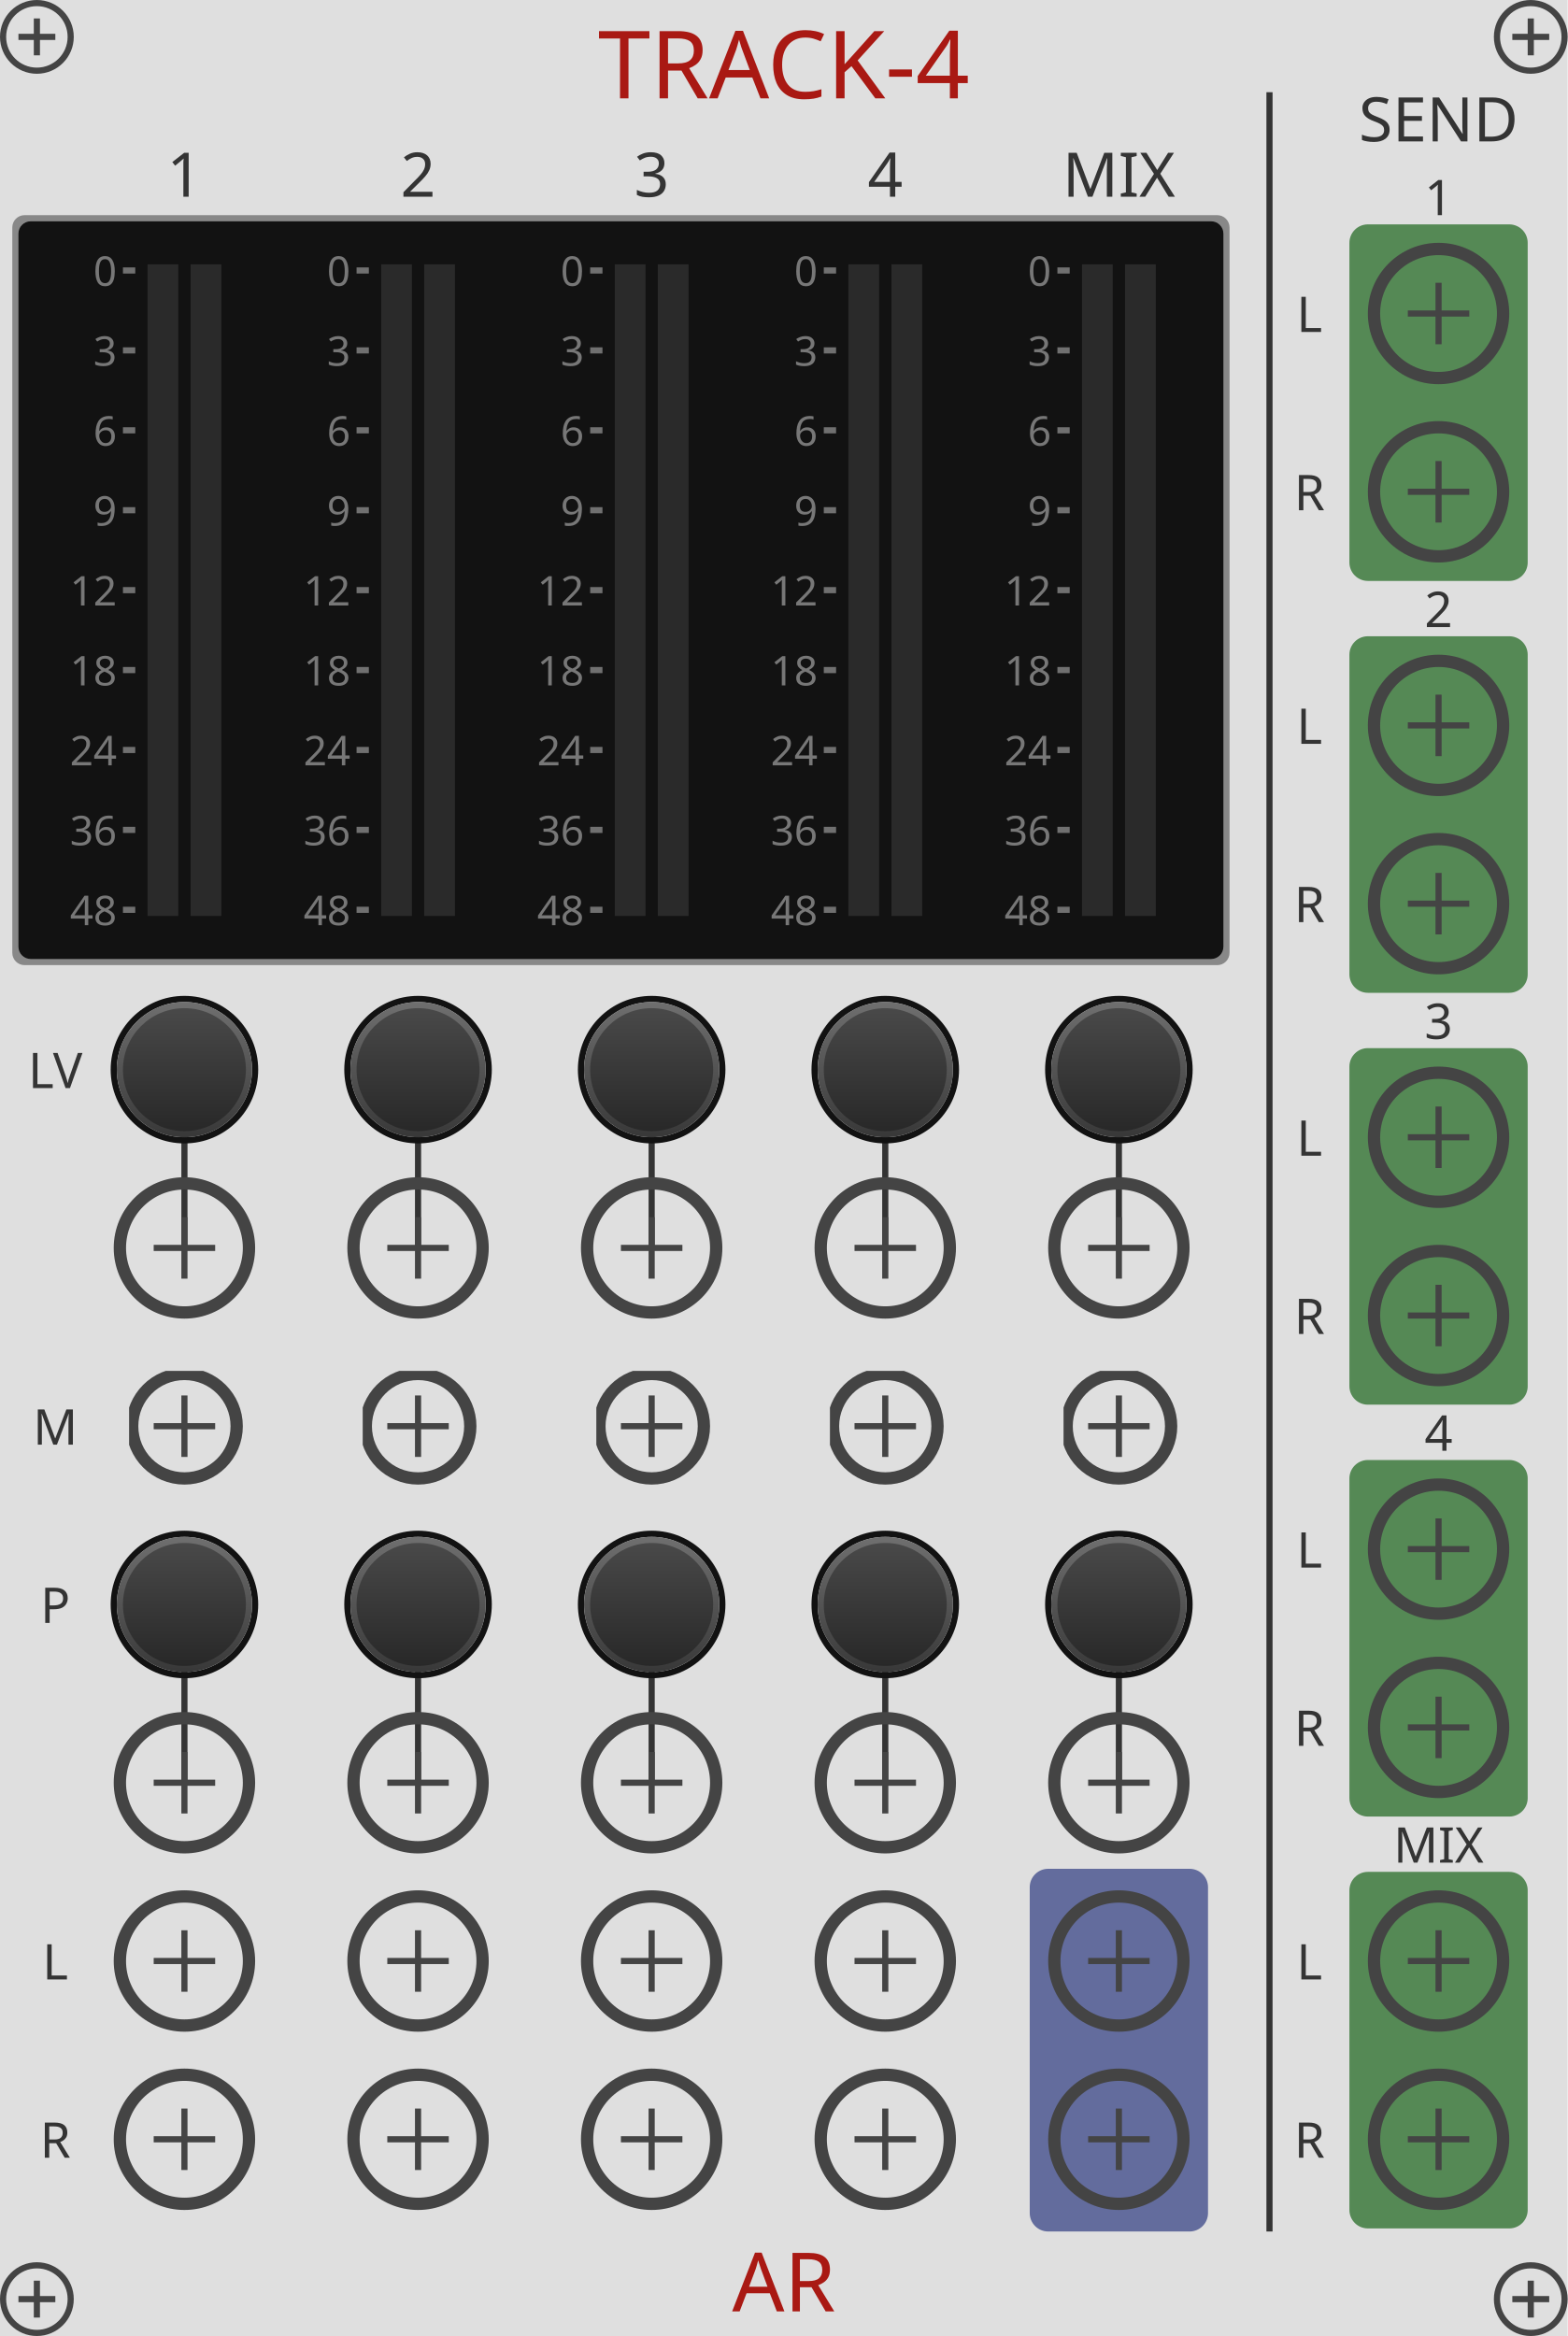
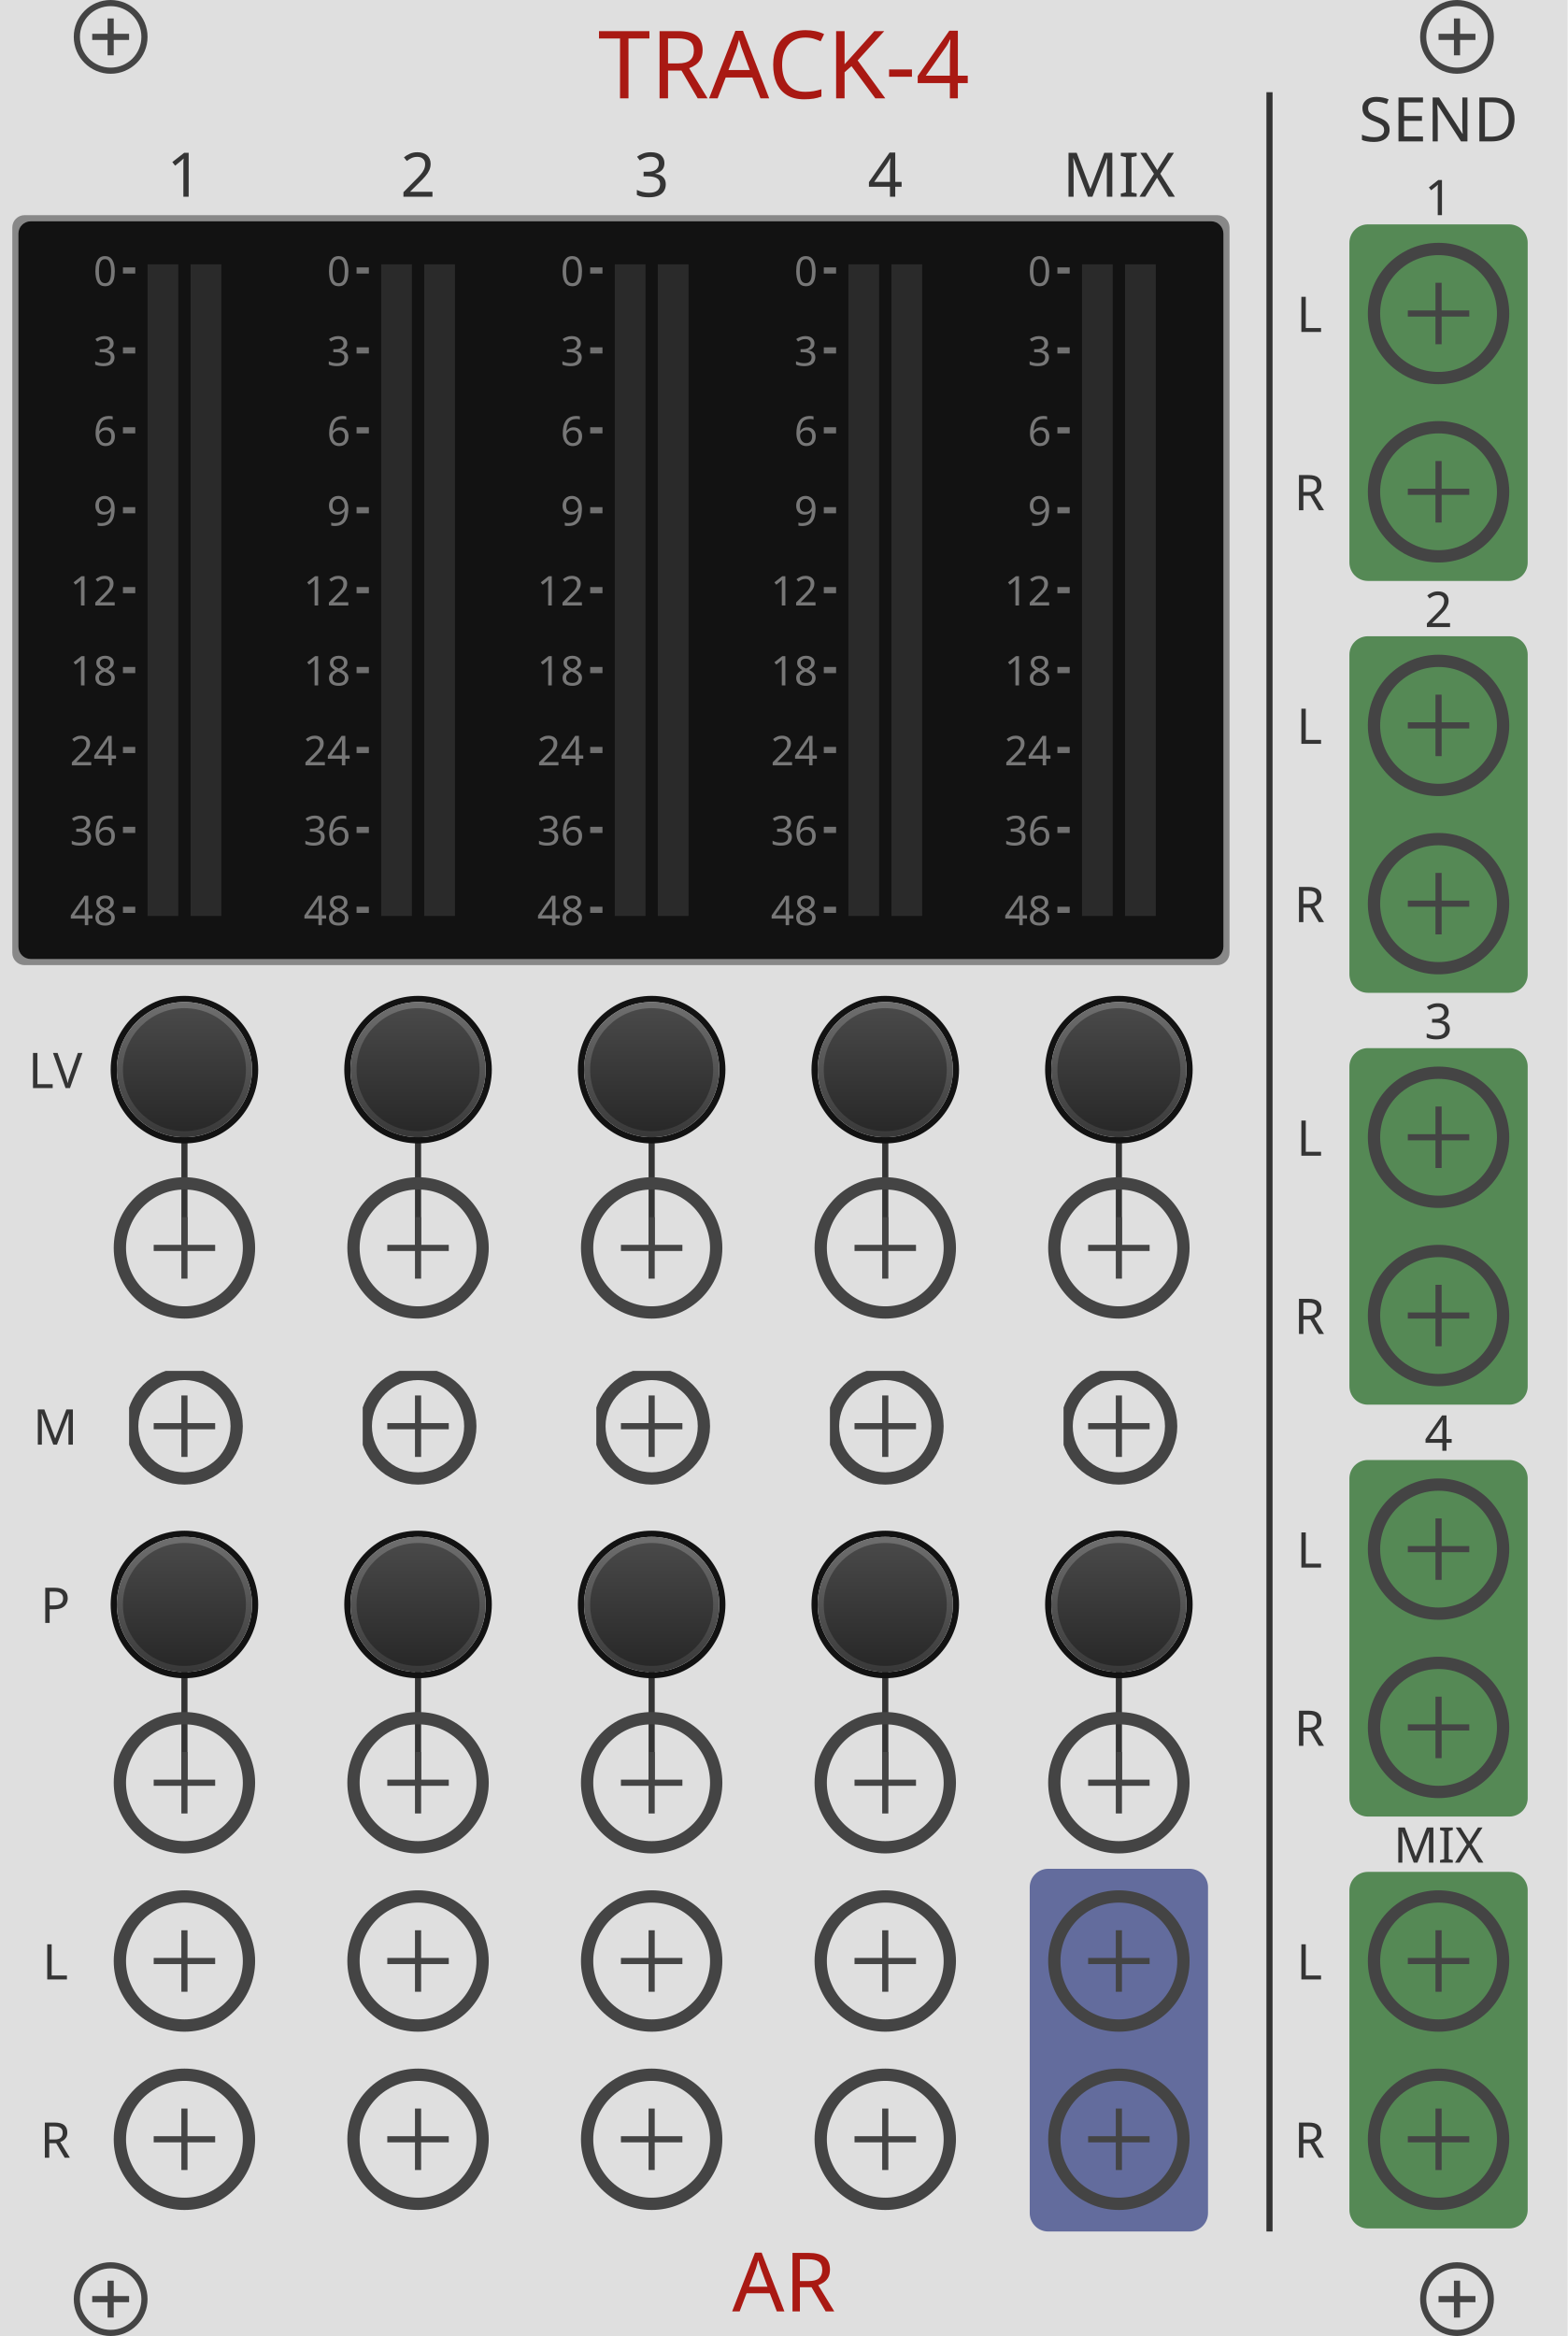
<svg xmlns="http://www.w3.org/2000/svg" xmlns:xlink="http://www.w3.org/1999/xlink" version="1.1" width="255" height="380" viewBox="0 0 255 380">
  <style>

    text.title {
      fill: #a91913;
      font-family: 'DIN Alternate';
      font-size: 11.5pt;
    }
    text.logo {
      fill: #a91913;
      font-family: 'DIN Alternate';
      font-size: 10pt;
    }
    text.big-label {
      fill: #343434;
      font-family: 'DIN Alternate';
      font-size: 7.5pt;
    }
    text.label {
      fill: #343434;
      font-family: 'DIN Alternate';
      font-size: 6pt;
    }
    text.output-label {
      fill: #dfdfdf;
      font-family: 'DIN Alternate';
      font-size: 6pt;
    }

    .background {
      fill: #dfdfdf;
    }
    .poly-output {
      fill: #558955;
    }
    .mono-output {
      fill: #636c9d;
    }

    polyline.icon {
      stroke: #343434;
      stroke-width: 1.2;
      fill: none;
    }
    polyline.connect {
      stroke: #343434;
      stroke-width: 1;
      fill: none;
    }

    rect.lcd-bg {
      fill: #121212;
    }
    rect.lcd-bg-frame {
      fill: #888888;
    }
    rect.lcd-bg-accent {
      fill: #2a2a2a;
    }
    text.lcd-label {
      fill: #777777;
      font-family: 'Monaco';
      font-size: 5pt;
    }
    polyline.lcd-tick {
      stroke: #707070;
      stroke-width: 1;
      fill: none;
    }

    .blueprint {
      stroke: #444444;
      fill: none;
    }

  </style>
  <defs>
    <linearGradient id="smallKnobLight" x1="0%" y1="0%" x2="0%" y2="100%">
      <stop offset="0%" stop-color="#6f6f6f" />
      <stop offset="100%" stop-color="#383838" />
    </linearGradient>
    <linearGradient id="smallKnobDark" x1="0%" y1="0%" x2="0%" y2="100%">
      <stop offset="0%" stop-color="#494949" />
      <stop offset="100%" stop-color="#282828" />
    </linearGradient>
    <linearGradient id="bigKnobLight" x1="0%" y1="0%" x2="0%" y2="100%">
      <stop offset="0%" stop-color="#888" />
      <stop offset="100%" stop-color="#333" />
    </linearGradient>
    <linearGradient id="bigKnobDark" x1="0%" y1="0%" x2="0%" y2="100%">
      <stop offset="0%" stop-color="#5c5c5c" />
      <stop offset="100%" stop-color="#282828" />
    </linearGradient>
    <symbol id="knob18">
      <g transform="translate(9 9)">
        <circle r="8.5" stroke="#222" fill="none" />
        <circle r="8" fill="url('#smallKnobLight')" />
        <circle r="7" fill="url('#smallKnobDark')" />
      </g>
    </symbol>
    <symbol id="knob24">
      <g transform="translate(12 12)">
        <circle r="11.5" stroke="#121212" fill="none" />
        <circle r="11" fill="url('#smallKnobLight')" />
        <circle r="10" fill="url('#smallKnobDark')" />
      </g>
    </symbol>
    <symbol id="knob45">
      <g transform="translate(22.5 22.5)">
        <circle r="22" fill="url('#bigKnobDark')" />
        <circle r="20" fill="url('#bigKnobLight')" />
      </g>
    </symbol>
    <symbol id="toggleButton">
      <g transform="translate(9 9)">
        <polyline points="-5,0 5,0" stroke-width="1" class="blueprint" />
        <polyline points="0,-5 0,5" stroke-width="1" class="blueprint" />
        <circle cx="0" cy="0" r="8.5" stroke-width="2" class="blueprint" />
      </g>
    </symbol>
    <symbol id="port">
      <g transform="translate(12 12)">
        <polyline points="-5,0 5,0" stroke-width="1" class="blueprint" />
        <polyline points="0,-5 0,5" stroke-width="1" class="blueprint" />
        <circle cx="0" cy="0" r="10.5" stroke-width="2" class="blueprint" />
      </g>
    </symbol>
    <symbol id="screw">
      <g transform="translate(6 6)">
        <polyline points="-3,0 3,0" stroke-width="1" class="blueprint" />
        <polyline points="0,-3 0,3" stroke-width="1" class="blueprint" />
      </g>
      <circle cx="6" cy="6" r="5.5" stroke-width="1" class="blueprint" />
    </symbol>
    <symbol id="hswitch14">
      <rect x="1" y="1" rx="2" width="20" height="12" stroke-width="2" class="blueprint" />
      <g transform="translate(12 7)">
        <polyline points="-5,0 5,0" stroke-width="1" class="blueprint" />
        <polyline points="0,-5 0,5" stroke-width="1" class="blueprint" />
      </g>
    </symbol>
    <symbol id="meter-strip">
      <g transform="translate(20 4)">
        <rect x="-6" y="-1" width="5" height="106" class="lcd-bg-accent" />
        <rect x="1" y="-1" width="5" height="106" class="lcd-bg-accent" />
        <g transform="translate(-11 2.5)">
          <text x="0" y="0" class="lcd-label" text-anchor="end">0</text>
          <text x="0" y="13" class="lcd-label" text-anchor="end">3</text>
          <text x="0" y="26" class="lcd-label" text-anchor="end">6</text>
          <text x="0" y="39" class="lcd-label" text-anchor="end">9</text>
          <text x="0" y="52" class="lcd-label" text-anchor="end">12</text>
          <text x="0" y="65" class="lcd-label" text-anchor="end">18</text>
          <text x="0" y="78" class="lcd-label" text-anchor="end">24</text>
          <text x="0" y="91" class="lcd-label" text-anchor="end">36</text>
          <text x="0" y="104" class="lcd-label" text-anchor="end">48</text>
        </g>
        <g transform="translate(-10 0)">
          <polyline points="0   0 2   0" class="lcd-tick" />
          <polyline points="0  13 2  13" class="lcd-tick" />
          <polyline points="0  26 2  26" class="lcd-tick" />
          <polyline points="0  39 2  39" class="lcd-tick" />
          <polyline points="0  52 2  52" class="lcd-tick" />
          <polyline points="0  65 2  65" class="lcd-tick" />
          <polyline points="0  78 2  78" class="lcd-tick" />
          <polyline points="0  91 2  91" class="lcd-tick" />
          <polyline points="0 104 2 104" class="lcd-tick" />
        </g>
      </g>
    </symbol>
  </defs>
  <rect class="background" width="100%" height="100%" />
  <text class="title" x="50%" y="16" text-anchor="middle">TRACK-4</text>
  <text class="logo" x="50%" y="376" text-anchor="middle">AR</text>
-   <g transform="translate(0 0)">
+   <g transform="translate(12 0)">
    <use xlink:href="#screw" />
  </g>
-   <g transform="translate(0 368)">
+   <g transform="translate(12 368)">
    <use xlink:href="#screw" />
  </g>
-   <g transform="translate(243 0)">
+   <g transform="translate(231 0)">
    <use xlink:href="#screw" />
  </g>
-   <g transform="translate(243 368)">
+   <g transform="translate(231 368)">
    <use xlink:href="#screw" />
  </g>
  <rect x="2" y="35" width="198" height="122" rx="2" class="lcd-bg-frame" />
  <rect x="3" y="36" width="196" height="120" rx="2" class="lcd-bg" />
  <g transform="translate(9 0)">
    <g transform="translate(0 174)">
      <text x="0" y="3" class="label" text-anchor="middle">LV</text>
    </g>
    <g transform="translate(0 232)">
      <text x="0" y="3" class="label" text-anchor="middle">M</text>
    </g>
    <g transform="translate(0 261)">
      <text x="0" y="3" class="label" text-anchor="middle">P</text>
    </g>
    <g transform="translate(0 319)">
      <text x="0" y="3" class="label" text-anchor="middle">L</text>
    </g>
    <g transform="translate(0 348)">
      <text x="0" y="3" class="label" text-anchor="middle">R</text>
    </g>
  </g>
  <g transform="translate(30 32)">
    <text x="0" y="0" class="big-label" text-anchor="middle">1</text>
  </g>
  <g transform="translate(30 44)">
    <use xlink:href="#meter-strip" transform="translate(-20 -4)" />
  </g>
  <g transform="translate(30 174)">
    <polyline points="0 0 0 29" class="connect" />
    <use xlink:href="#knob24" transform="translate(-12 -12)" />
  </g>
  <g transform="translate(30 203)">
    <use xlink:href="#port" transform="translate(-12 -12)" />
  </g>
  <g transform="translate(30 232)">
    <use xlink:href="#toggleButton" transform="translate(-9 -9)" />
  </g>
  <g transform="translate(30 261)">
    <polyline points="0 0 0 29" class="connect" />
    <use xlink:href="#knob24" transform="translate(-12 -12)" />
  </g>
  <g transform="translate(30 290)">
    <use xlink:href="#port" transform="translate(-12 -12)" />
  </g>
  <g transform="translate(30 319)">
    <use xlink:href="#port" transform="translate(-12 -12)" />
  </g>
  <g transform="translate(30 348)">
    <use xlink:href="#port" transform="translate(-12 -12)" />
  </g>
  <g transform="translate(38 0)">
    <g transform="translate(30 32)">
      <text x="0" y="0" class="big-label" text-anchor="middle">2</text>
    </g>
    <g transform="translate(30 44)">
      <use xlink:href="#meter-strip" transform="translate(-20 -4)" />
    </g>
    <g transform="translate(30 174)">
      <polyline points="0 0 0 29" class="connect" />
      <use xlink:href="#knob24" transform="translate(-12 -12)" />
    </g>
    <g transform="translate(30 203)">
      <use xlink:href="#port" transform="translate(-12 -12)" />
    </g>
    <g transform="translate(30 232)">
      <use xlink:href="#toggleButton" transform="translate(-9 -9)" />
    </g>
    <g transform="translate(30 261)">
      <polyline points="0 0 0 29" class="connect" />
      <use xlink:href="#knob24" transform="translate(-12 -12)" />
    </g>
    <g transform="translate(30 290)">
      <use xlink:href="#port" transform="translate(-12 -12)" />
    </g>
    <g transform="translate(30 319)">
      <use xlink:href="#port" transform="translate(-12 -12)" />
    </g>
    <g transform="translate(30 348)">
      <use xlink:href="#port" transform="translate(-12 -12)" />
    </g>
  </g>
  <g transform="translate(76 0)">
    <g transform="translate(30 32)">
      <text x="0" y="0" class="big-label" text-anchor="middle">3</text>
    </g>
    <g transform="translate(30 44)">
      <use xlink:href="#meter-strip" transform="translate(-20 -4)" />
    </g>
    <g transform="translate(30 174)">
      <polyline points="0 0 0 29" class="connect" />
      <use xlink:href="#knob24" transform="translate(-12 -12)" />
    </g>
    <g transform="translate(30 203)">
      <use xlink:href="#port" transform="translate(-12 -12)" />
    </g>
    <g transform="translate(30 232)">
      <use xlink:href="#toggleButton" transform="translate(-9 -9)" />
    </g>
    <g transform="translate(30 261)">
      <polyline points="0 0 0 29" class="connect" />
      <use xlink:href="#knob24" transform="translate(-12 -12)" />
    </g>
    <g transform="translate(30 290)">
      <use xlink:href="#port" transform="translate(-12 -12)" />
    </g>
    <g transform="translate(30 319)">
      <use xlink:href="#port" transform="translate(-12 -12)" />
    </g>
    <g transform="translate(30 348)">
      <use xlink:href="#port" transform="translate(-12 -12)" />
    </g>
  </g>
  <g transform="translate(114 0)">
    <g transform="translate(30 32)">
      <text x="0" y="0" class="big-label" text-anchor="middle">4</text>
    </g>
    <g transform="translate(30 44)">
      <use xlink:href="#meter-strip" transform="translate(-20 -4)" />
    </g>
    <g transform="translate(30 174)">
      <polyline points="0 0 0 29" class="connect" />
      <use xlink:href="#knob24" transform="translate(-12 -12)" />
    </g>
    <g transform="translate(30 203)">
      <use xlink:href="#port" transform="translate(-12 -12)" />
    </g>
    <g transform="translate(30 232)">
      <use xlink:href="#toggleButton" transform="translate(-9 -9)" />
    </g>
    <g transform="translate(30 261)">
      <polyline points="0 0 0 29" class="connect" />
      <use xlink:href="#knob24" transform="translate(-12 -12)" />
    </g>
    <g transform="translate(30 290)">
      <use xlink:href="#port" transform="translate(-12 -12)" />
    </g>
    <g transform="translate(30 319)">
      <use xlink:href="#port" transform="translate(-12 -12)" />
    </g>
    <g transform="translate(30 348)">
      <use xlink:href="#port" transform="translate(-12 -12)" />
    </g>
  </g>
  <g transform="translate(152 0)">
    <g transform="translate(30 32)">
      <text x="0" y="0" class="big-label" text-anchor="middle">MIX</text>
    </g>
    <g transform="translate(30 44)">
      <use xlink:href="#meter-strip" transform="translate(-20 -4)" />
    </g>
    <g transform="translate(30 174)">
      <polyline points="0 0 0 29" class="connect" />
      <use xlink:href="#knob24" transform="translate(-12 -12)" />
    </g>
    <g transform="translate(30 203)">
      <use xlink:href="#port" transform="translate(-12 -12)" />
    </g>
    <g transform="translate(30 232)">
      <use xlink:href="#toggleButton" transform="translate(-9 -9)" />
    </g>
    <g transform="translate(30 261)">
      <polyline points="0 0 0 29" class="connect" />
      <use xlink:href="#knob24" transform="translate(-12 -12)" />
    </g>
    <g transform="translate(30 290)">
      <use xlink:href="#port" transform="translate(-12 -12)" />
    </g>
    <g transform="translate(30 319)">
      <rect x="-14.5" y="-15" width="29" height="59" rx="3" class="mono-output" />
      <use xlink:href="#port" transform="translate(-12 -12)" />
    </g>
    <g transform="translate(30 348)">
      <use xlink:href="#port" transform="translate(-12 -12)" />
    </g>
  </g>
  <g transform="translate(234 0)">
    <polyline points="-27.5 15 -27.5 363" class="connect" />
    <text x="0" y="23" class="big-label" text-anchor="middle">SEND</text>
    <g transform="translate(0 51)">
      <text x="0" y="-16" class="label" text-anchor="middle">1</text>
      <text x="-21" y="3" class="label" text-anchor="middle">L</text>
      <rect x="-14.5" y="-14.5" width="29" height="58" rx="3" class="poly-output" />
      <use xlink:href="#port" transform="translate(-12 -12)" />
      <g transform="translate(0 29)">
        <text x="-21" y="3" class="label" text-anchor="middle">R</text>
        <use xlink:href="#port" transform="translate(-12 -12)" />
      </g>
    </g>
    <g transform="translate(0 118)">
      <text x="0" y="-16" class="label" text-anchor="middle">2</text>
      <text x="-21" y="3" class="label" text-anchor="middle">L</text>
      <rect x="-14.5" y="-14.5" width="29" height="58" rx="3" class="poly-output" />
      <use xlink:href="#port" transform="translate(-12 -12)" />
      <g transform="translate(0 29)">
        <text x="-21" y="3" class="label" text-anchor="middle">R</text>
        <use xlink:href="#port" transform="translate(-12 -12)" />
      </g>
    </g>
    <g transform="translate(0 185)">
      <text x="0" y="-16" class="label" text-anchor="middle">3</text>
      <text x="-21" y="3" class="label" text-anchor="middle">L</text>
      <rect x="-14.5" y="-14.5" width="29" height="58" rx="3" class="poly-output" />
      <use xlink:href="#port" transform="translate(-12 -12)" />
      <g transform="translate(0 29)">
        <text x="-21" y="3" class="label" text-anchor="middle">R</text>
        <use xlink:href="#port" transform="translate(-12 -12)" />
      </g>
    </g>
    <g transform="translate(0 252)">
      <text x="0" y="-16" class="label" text-anchor="middle">4</text>
      <text x="-21" y="3" class="label" text-anchor="middle">L</text>
      <rect x="-14.5" y="-14.5" width="29" height="58" rx="3" class="poly-output" />
      <use xlink:href="#port" transform="translate(-12 -12)" />
      <g transform="translate(0 29)">
        <text x="-21" y="3" class="label" text-anchor="middle">R</text>
        <use xlink:href="#port" transform="translate(-12 -12)" />
      </g>
    </g>
    <g transform="translate(0 319)">
      <text x="0" y="-16" class="label" text-anchor="middle">MIX</text>
      <text x="-21" y="3" class="label" text-anchor="middle">L</text>
      <rect x="-14.5" y="-14.5" width="29" height="58" rx="3" class="poly-output" />
      <use xlink:href="#port" transform="translate(-12 -12)" />
      <g transform="translate(0 29)">
        <text x="-21" y="3" class="label" text-anchor="middle">R</text>
        <use xlink:href="#port" transform="translate(-12 -12)" />
      </g>
    </g>
  </g>
</svg>
